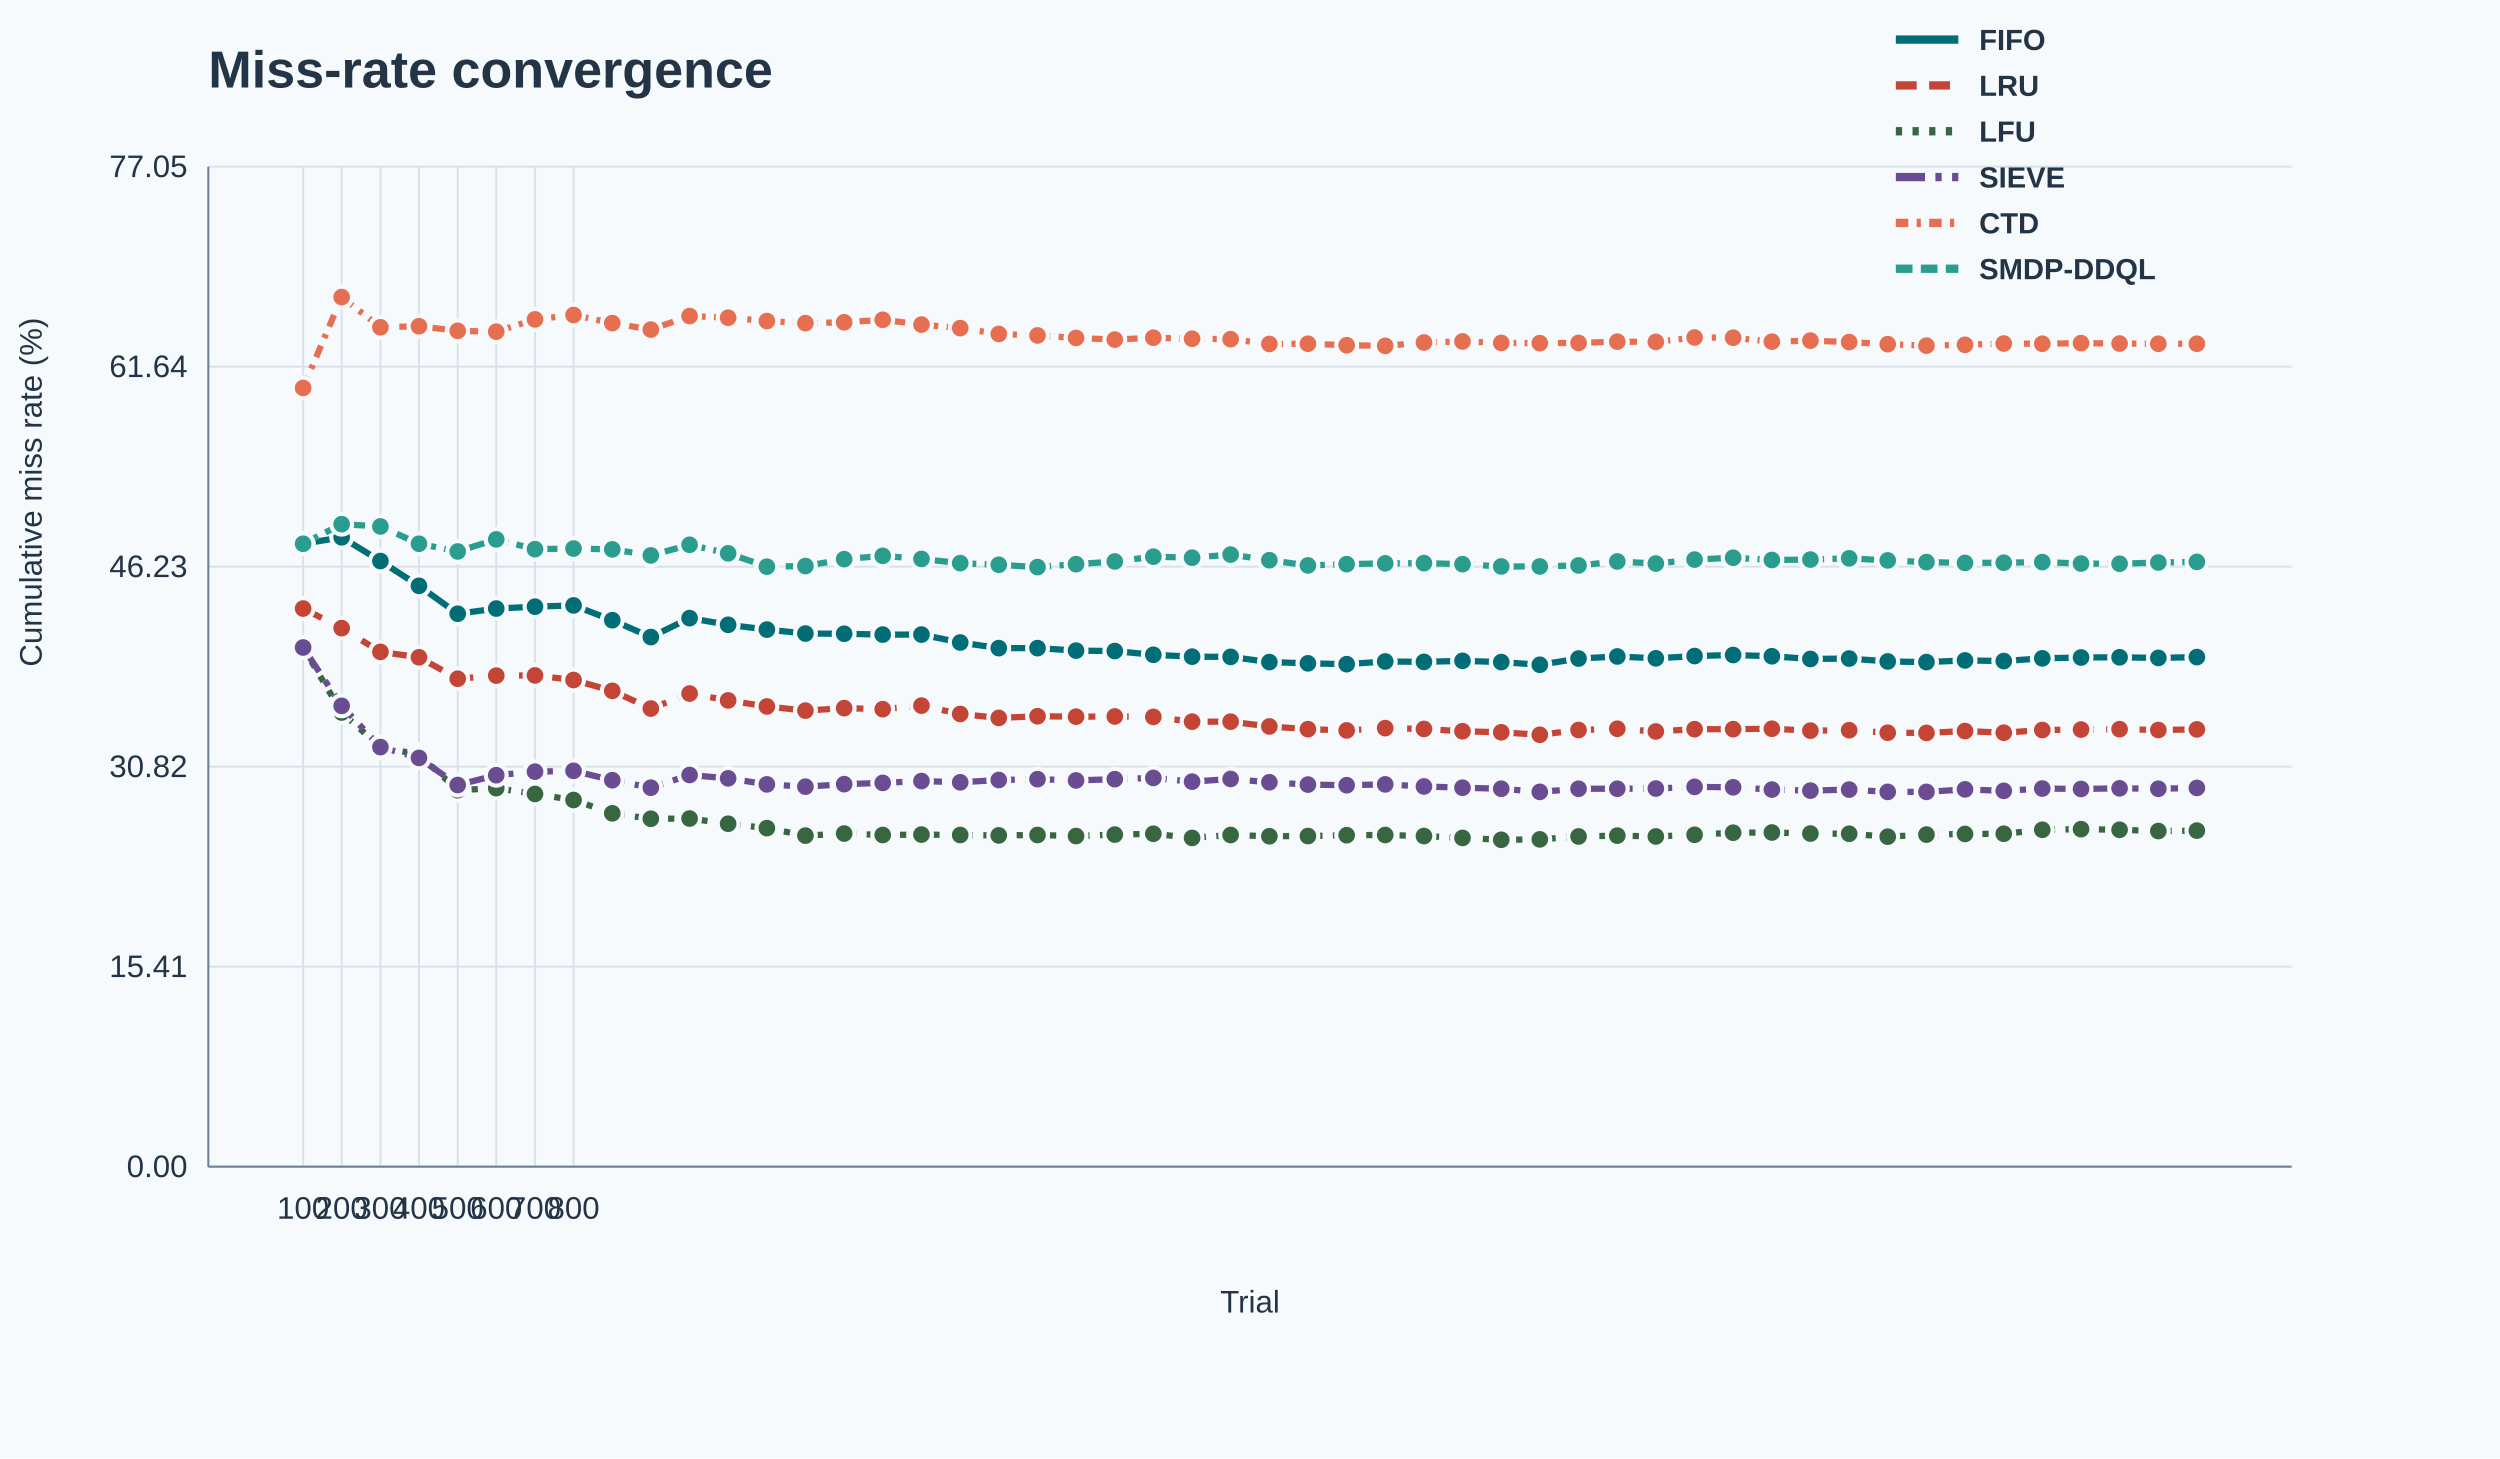
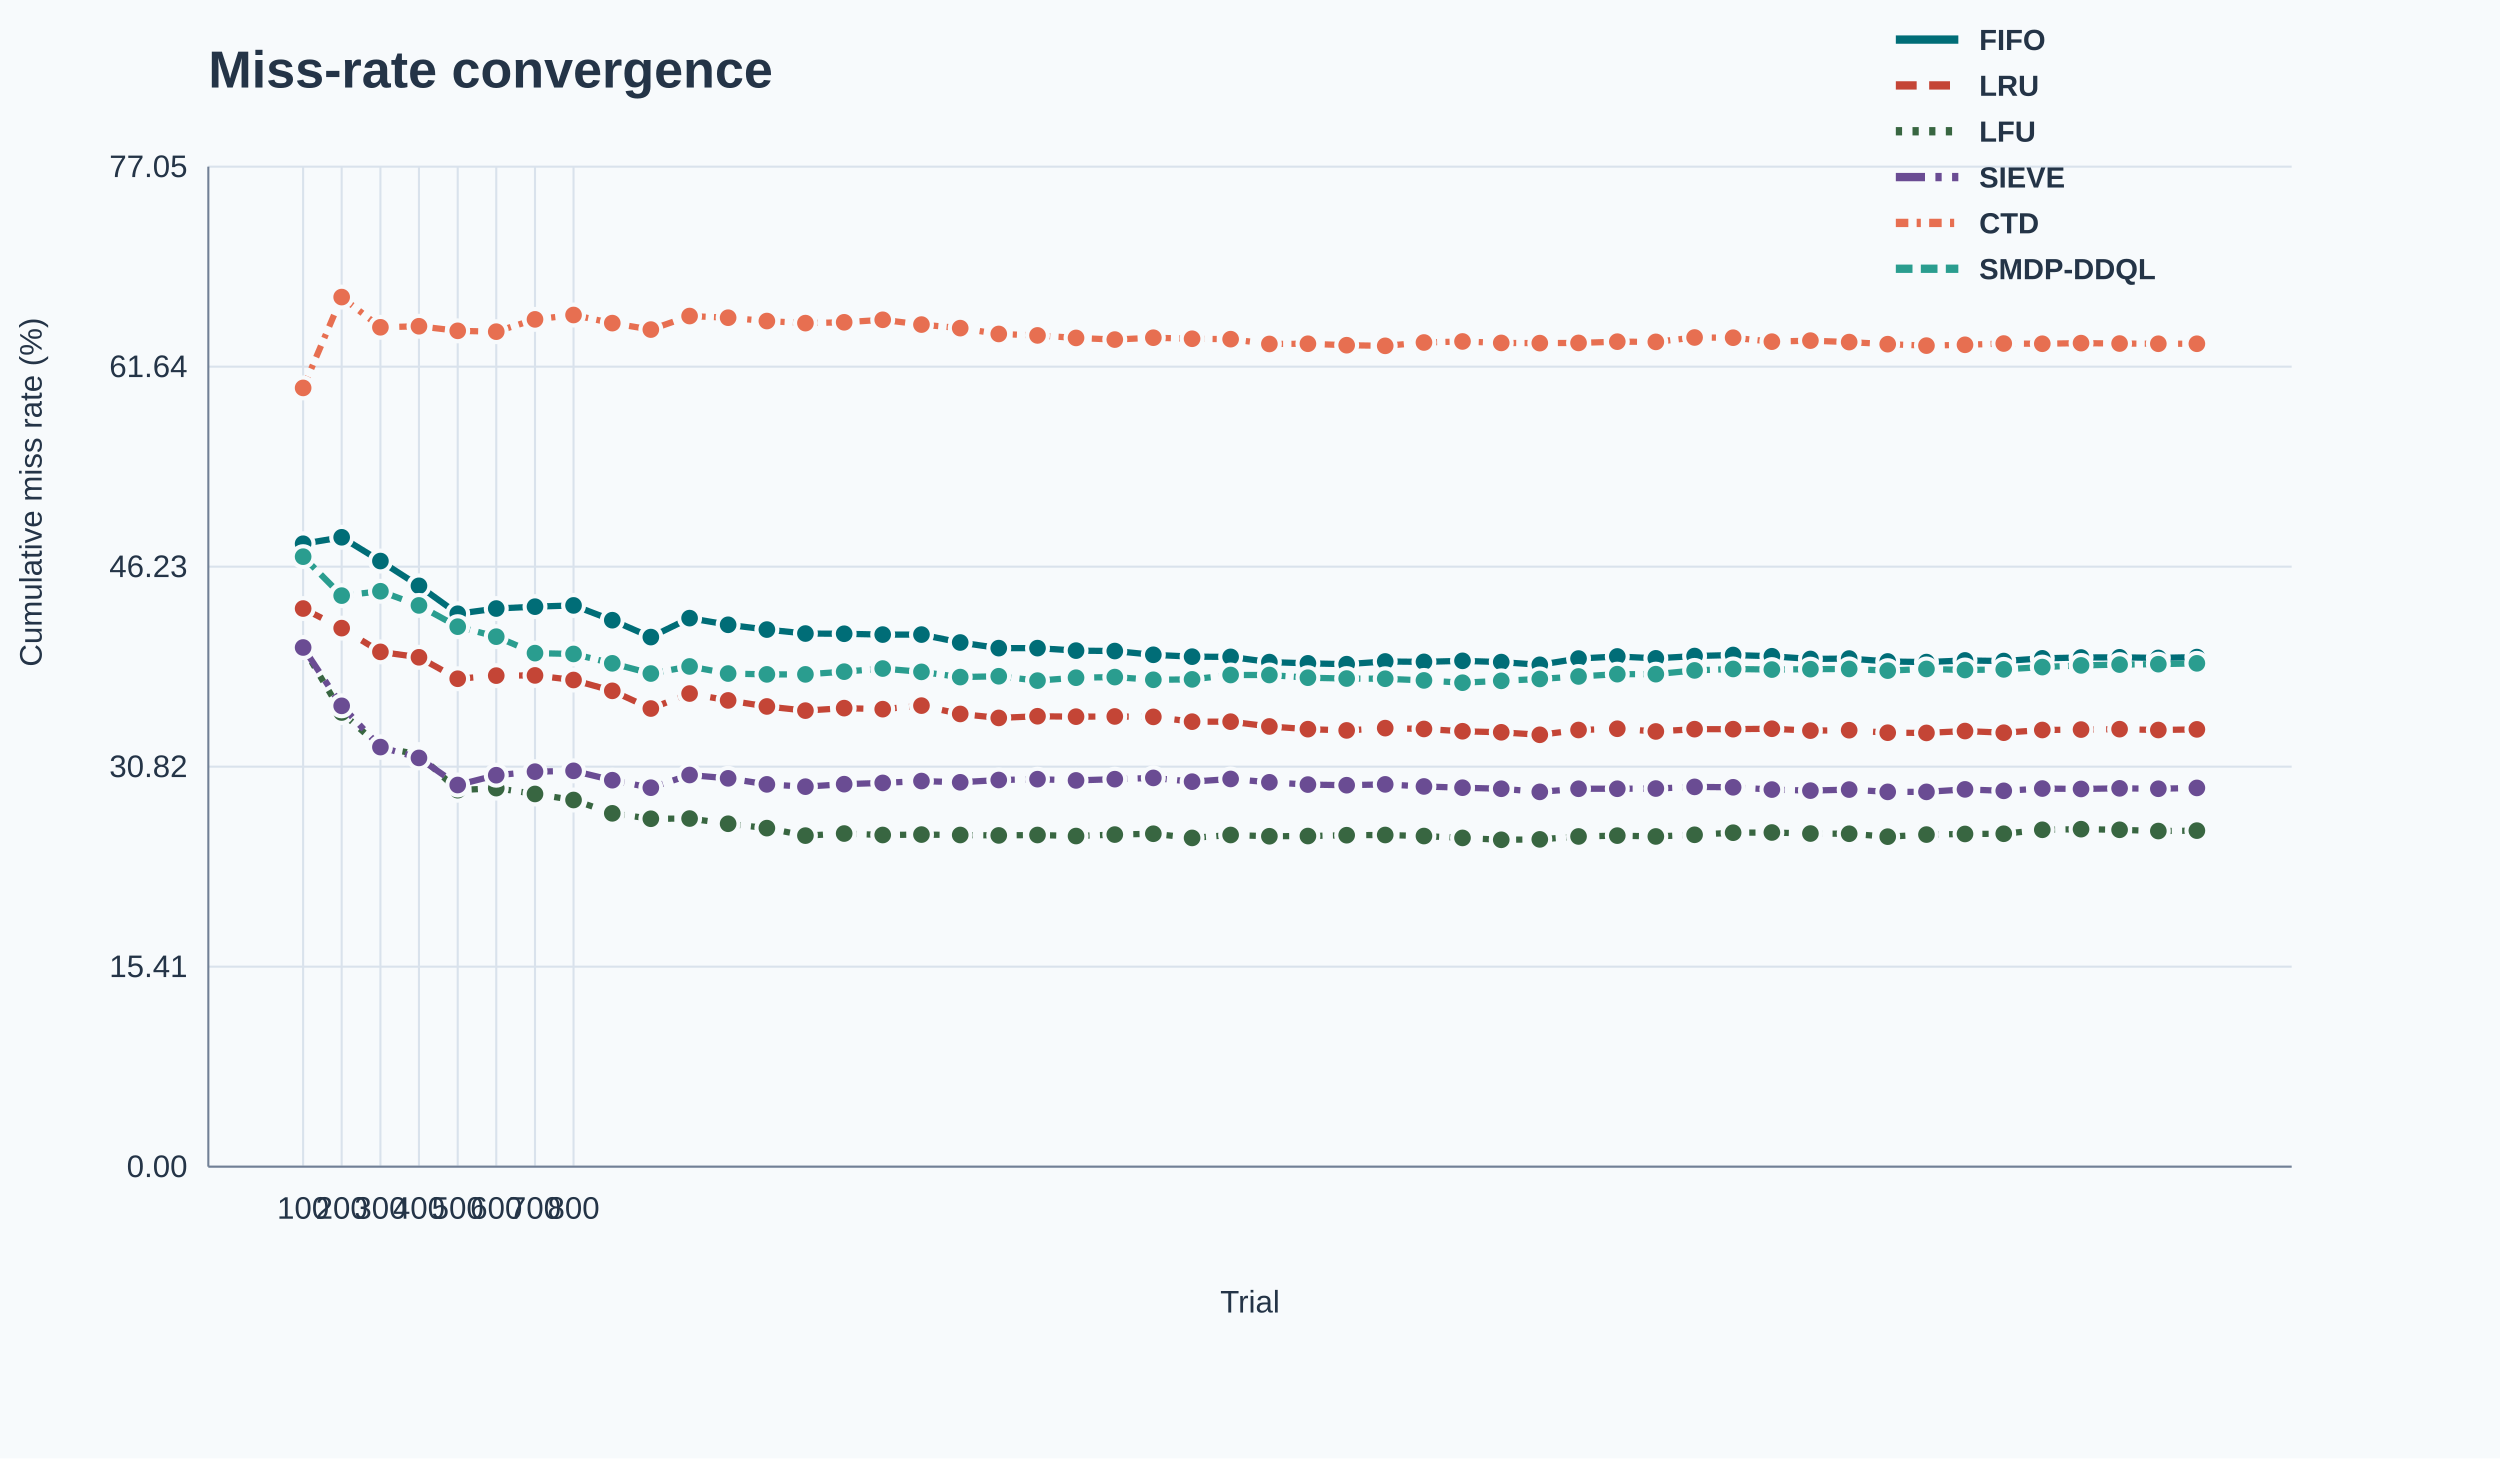
<svg xmlns="http://www.w3.org/2000/svg" width="1200" height="700" viewBox="0 0 1200 700">
  <style>text{font-family:Segoe UI,Arial,sans-serif;fill:#243447}.title{font-size:25px;font-weight:600}.label{font-size:15px}.legend{font-size:14px;font-weight:600}.grid{stroke:#d9e2ec}.axis{stroke:#718096}.line{fill:none;stroke-width:3}.point{stroke:#f7fafc;stroke-width:2}</style>
  <rect width="100%" height="100%" fill="#f7fafc" />
  <text x="100" y="42" class="title">Miss-rate convergence</text>
  <text x="600" y="630" class="label" text-anchor="middle">Trial</text>
  <text x="20" y="320" class="label" transform="rotate(-90 20 320)">Cumulative miss rate (%)</text>
  <line x1="100" y1="560" x2="1100" y2="560" class="grid" />
  <text x="90" y="565" class="label" text-anchor="end">0.00</text>
  <line x1="100" y1="464" x2="1100" y2="464" class="grid" />
  <text x="90" y="469" class="label" text-anchor="end">15.41</text>
  <line x1="100" y1="368" x2="1100" y2="368" class="grid" />
  <text x="90" y="373" class="label" text-anchor="end">30.82</text>
  <line x1="100" y1="272" x2="1100" y2="272" class="grid" />
  <text x="90" y="277" class="label" text-anchor="end">46.23</text>
  <line x1="100" y1="176" x2="1100" y2="176" class="grid" />
  <text x="90" y="181" class="label" text-anchor="end">61.64</text>
  <line x1="100" y1="80" x2="1100" y2="80" class="grid" />
  <text x="90" y="85" class="label" text-anchor="end">77.05</text>
  <line x1="145.5" y1="80" x2="145.5" y2="560" class="grid" />
  <text x="145.5" y="585" class="label" text-anchor="middle">100</text>
  <line x1="164.0" y1="80" x2="164.0" y2="560" class="grid" />
  <text x="164.0" y="585" class="label" text-anchor="middle">200</text>
  <line x1="182.6" y1="80" x2="182.6" y2="560" class="grid" />
  <text x="182.6" y="585" class="label" text-anchor="middle">300</text>
  <line x1="201.1" y1="80" x2="201.1" y2="560" class="grid" />
  <text x="201.1" y="585" class="label" text-anchor="middle">400</text>
  <line x1="219.7" y1="80" x2="219.7" y2="560" class="grid" />
  <text x="219.7" y="585" class="label" text-anchor="middle">500</text>
  <line x1="238.2" y1="80" x2="238.2" y2="560" class="grid" />
  <text x="238.2" y="585" class="label" text-anchor="middle">600</text>
  <line x1="256.8" y1="80" x2="256.8" y2="560" class="grid" />
  <text x="256.8" y="585" class="label" text-anchor="middle">700</text>
  <line x1="275.3" y1="80" x2="275.3" y2="560" class="grid" />
  <text x="275.3" y="585" class="label" text-anchor="middle">800</text>
  <polyline points="145.5,261.0 164.0,257.9 182.6,269.3 201.1,281.2 219.7,294.6 238.2,292.1 256.8,291.2 275.3,290.6 293.9,297.7 312.4,305.8 331.0,296.7 349.5,299.9 368.1,302.2 386.6,304.1 405.2,304.2 423.7,304.6 442.3,304.6 460.9,308.4 479.4,311.1 498.0,311.1 516.5,312.3 535.1,312.5 553.6,314.3 572.2,315.2 590.7,315.3 609.3,317.8 627.8,318.4 646.4,318.8 664.9,317.5 683.5,317.7 702.0,317.2 720.6,317.8 739.1,319.1 757.7,316.1 776.3,315.1 794.8,316.0 813.4,314.9 831.9,314.4 850.5,315.0 869.0,316.3 887.6,316.1 906.1,317.5 924.7,317.8 943.2,317.0 961.8,317.3 980.3,316.0 998.9,315.6 1017.4,315.5 1036.0,315.8 1054.5,315.4" class="line" stroke="#006d77" stroke-dasharray="" />
  <line x1="910" y1="19" x2="940" y2="19" stroke="#006d77" stroke-width="4" stroke-dasharray="" />
  <text x="950" y="24" class="legend">FIFO</text>
  <circle cx="145.5" cy="261.0" r="5" fill="#006d77" class="point" />
  <circle cx="164.0" cy="257.9" r="5" fill="#006d77" class="point" />
  <circle cx="182.6" cy="269.3" r="5" fill="#006d77" class="point" />
  <circle cx="201.1" cy="281.2" r="5" fill="#006d77" class="point" />
  <circle cx="219.7" cy="294.6" r="5" fill="#006d77" class="point" />
  <circle cx="238.2" cy="292.1" r="5" fill="#006d77" class="point" />
  <circle cx="256.8" cy="291.2" r="5" fill="#006d77" class="point" />
  <circle cx="275.3" cy="290.6" r="5" fill="#006d77" class="point" />
  <circle cx="293.9" cy="297.7" r="5" fill="#006d77" class="point" />
  <circle cx="312.4" cy="305.8" r="5" fill="#006d77" class="point" />
  <circle cx="331.0" cy="296.7" r="5" fill="#006d77" class="point" />
  <circle cx="349.5" cy="299.9" r="5" fill="#006d77" class="point" />
  <circle cx="368.1" cy="302.2" r="5" fill="#006d77" class="point" />
  <circle cx="386.6" cy="304.1" r="5" fill="#006d77" class="point" />
  <circle cx="405.2" cy="304.2" r="5" fill="#006d77" class="point" />
  <circle cx="423.7" cy="304.6" r="5" fill="#006d77" class="point" />
  <circle cx="442.3" cy="304.6" r="5" fill="#006d77" class="point" />
  <circle cx="460.9" cy="308.4" r="5" fill="#006d77" class="point" />
  <circle cx="479.4" cy="311.1" r="5" fill="#006d77" class="point" />
  <circle cx="498.0" cy="311.1" r="5" fill="#006d77" class="point" />
  <circle cx="516.5" cy="312.3" r="5" fill="#006d77" class="point" />
  <circle cx="535.1" cy="312.5" r="5" fill="#006d77" class="point" />
  <circle cx="553.6" cy="314.3" r="5" fill="#006d77" class="point" />
  <circle cx="572.2" cy="315.2" r="5" fill="#006d77" class="point" />
  <circle cx="590.7" cy="315.3" r="5" fill="#006d77" class="point" />
  <circle cx="609.3" cy="317.8" r="5" fill="#006d77" class="point" />
  <circle cx="627.8" cy="318.4" r="5" fill="#006d77" class="point" />
  <circle cx="646.4" cy="318.8" r="5" fill="#006d77" class="point" />
  <circle cx="664.9" cy="317.5" r="5" fill="#006d77" class="point" />
  <circle cx="683.5" cy="317.7" r="5" fill="#006d77" class="point" />
  <circle cx="702.0" cy="317.2" r="5" fill="#006d77" class="point" />
  <circle cx="720.6" cy="317.8" r="5" fill="#006d77" class="point" />
  <circle cx="739.1" cy="319.1" r="5" fill="#006d77" class="point" />
  <circle cx="757.7" cy="316.1" r="5" fill="#006d77" class="point" />
  <circle cx="776.3" cy="315.1" r="5" fill="#006d77" class="point" />
  <circle cx="794.8" cy="316.0" r="5" fill="#006d77" class="point" />
  <circle cx="813.4" cy="314.9" r="5" fill="#006d77" class="point" />
  <circle cx="831.9" cy="314.4" r="5" fill="#006d77" class="point" />
  <circle cx="850.5" cy="315.0" r="5" fill="#006d77" class="point" />
  <circle cx="869.0" cy="316.3" r="5" fill="#006d77" class="point" />
  <circle cx="887.6" cy="316.1" r="5" fill="#006d77" class="point" />
  <circle cx="906.1" cy="317.5" r="5" fill="#006d77" class="point" />
  <circle cx="924.7" cy="317.8" r="5" fill="#006d77" class="point" />
  <circle cx="943.2" cy="317.0" r="5" fill="#006d77" class="point" />
  <circle cx="961.8" cy="317.3" r="5" fill="#006d77" class="point" />
  <circle cx="980.3" cy="316.0" r="5" fill="#006d77" class="point" />
  <circle cx="998.9" cy="315.6" r="5" fill="#006d77" class="point" />
  <circle cx="1017.4" cy="315.5" r="5" fill="#006d77" class="point" />
  <circle cx="1036.0" cy="315.8" r="5" fill="#006d77" class="point" />
  <circle cx="1054.5" cy="315.4" r="5" fill="#006d77" class="point" />
  <polyline points="145.5,292.1 164.0,301.5 182.6,312.9 201.1,315.5 219.7,325.8 238.2,324.3 256.8,324.2 275.3,326.4 293.9,331.6 312.4,340.1 331.0,332.9 349.5,336.2 368.1,339.1 386.6,341.1 405.2,339.9 423.7,340.4 442.3,338.7 460.9,342.7 479.4,344.6 498.0,343.8 516.5,344.0 535.1,343.9 553.6,344.1 572.2,346.4 590.7,346.4 609.3,348.7 627.8,350.0 646.4,350.6 664.9,349.5 683.5,349.9 702.0,351.0 720.6,351.5 739.1,352.7 757.7,350.4 776.3,349.8 794.8,351.1 813.4,350.0 831.9,350.0 850.5,349.8 869.0,350.7 887.6,350.5 906.1,351.7 924.7,351.8 943.2,350.9 961.8,351.7 980.3,350.4 998.9,350.2 1017.4,350.0 1036.0,350.4 1054.5,350.1" class="line" stroke="#c44536" stroke-dasharray="10 6" />
  <line x1="910" y1="41" x2="940" y2="41" stroke="#c44536" stroke-width="4" stroke-dasharray="10 6" />
  <text x="950" y="46" class="legend">LRU</text>
  <circle cx="145.5" cy="292.1" r="5" fill="#c44536" class="point" />
  <circle cx="164.0" cy="301.5" r="5" fill="#c44536" class="point" />
  <circle cx="182.6" cy="312.9" r="5" fill="#c44536" class="point" />
  <circle cx="201.1" cy="315.5" r="5" fill="#c44536" class="point" />
  <circle cx="219.7" cy="325.8" r="5" fill="#c44536" class="point" />
  <circle cx="238.2" cy="324.3" r="5" fill="#c44536" class="point" />
  <circle cx="256.8" cy="324.2" r="5" fill="#c44536" class="point" />
  <circle cx="275.3" cy="326.4" r="5" fill="#c44536" class="point" />
  <circle cx="293.9" cy="331.6" r="5" fill="#c44536" class="point" />
  <circle cx="312.4" cy="340.1" r="5" fill="#c44536" class="point" />
  <circle cx="331.0" cy="332.9" r="5" fill="#c44536" class="point" />
  <circle cx="349.5" cy="336.2" r="5" fill="#c44536" class="point" />
  <circle cx="368.1" cy="339.1" r="5" fill="#c44536" class="point" />
  <circle cx="386.6" cy="341.1" r="5" fill="#c44536" class="point" />
  <circle cx="405.2" cy="339.9" r="5" fill="#c44536" class="point" />
  <circle cx="423.7" cy="340.4" r="5" fill="#c44536" class="point" />
  <circle cx="442.3" cy="338.7" r="5" fill="#c44536" class="point" />
  <circle cx="460.9" cy="342.7" r="5" fill="#c44536" class="point" />
  <circle cx="479.4" cy="344.6" r="5" fill="#c44536" class="point" />
  <circle cx="498.0" cy="343.8" r="5" fill="#c44536" class="point" />
  <circle cx="516.5" cy="344.0" r="5" fill="#c44536" class="point" />
  <circle cx="535.1" cy="343.9" r="5" fill="#c44536" class="point" />
  <circle cx="553.6" cy="344.1" r="5" fill="#c44536" class="point" />
  <circle cx="572.2" cy="346.4" r="5" fill="#c44536" class="point" />
  <circle cx="590.7" cy="346.4" r="5" fill="#c44536" class="point" />
  <circle cx="609.3" cy="348.7" r="5" fill="#c44536" class="point" />
  <circle cx="627.8" cy="350.0" r="5" fill="#c44536" class="point" />
  <circle cx="646.4" cy="350.6" r="5" fill="#c44536" class="point" />
  <circle cx="664.9" cy="349.5" r="5" fill="#c44536" class="point" />
  <circle cx="683.5" cy="349.9" r="5" fill="#c44536" class="point" />
  <circle cx="702.0" cy="351.0" r="5" fill="#c44536" class="point" />
  <circle cx="720.6" cy="351.5" r="5" fill="#c44536" class="point" />
  <circle cx="739.1" cy="352.7" r="5" fill="#c44536" class="point" />
  <circle cx="757.7" cy="350.4" r="5" fill="#c44536" class="point" />
  <circle cx="776.3" cy="349.8" r="5" fill="#c44536" class="point" />
  <circle cx="794.8" cy="351.1" r="5" fill="#c44536" class="point" />
  <circle cx="813.4" cy="350.0" r="5" fill="#c44536" class="point" />
  <circle cx="831.9" cy="350.0" r="5" fill="#c44536" class="point" />
  <circle cx="850.5" cy="349.8" r="5" fill="#c44536" class="point" />
  <circle cx="869.0" cy="350.7" r="5" fill="#c44536" class="point" />
  <circle cx="887.6" cy="350.5" r="5" fill="#c44536" class="point" />
  <circle cx="906.1" cy="351.7" r="5" fill="#c44536" class="point" />
  <circle cx="924.7" cy="351.8" r="5" fill="#c44536" class="point" />
  <circle cx="943.2" cy="350.9" r="5" fill="#c44536" class="point" />
  <circle cx="961.8" cy="351.7" r="5" fill="#c44536" class="point" />
  <circle cx="980.3" cy="350.4" r="5" fill="#c44536" class="point" />
  <circle cx="998.9" cy="350.2" r="5" fill="#c44536" class="point" />
  <circle cx="1017.4" cy="350.0" r="5" fill="#c44536" class="point" />
  <circle cx="1036.0" cy="350.4" r="5" fill="#c44536" class="point" />
  <circle cx="1054.5" cy="350.1" r="5" fill="#c44536" class="point" />
  <polyline points="145.5,310.8 164.0,342.0 182.6,358.6 201.1,362.2 219.7,379.3 238.2,378.3 256.8,381.1 275.3,384.0 293.9,390.4 312.4,393.0 331.0,392.9 349.5,395.4 368.1,397.5 386.6,401.1 405.2,400.1 423.7,400.8 442.3,400.6 460.9,400.8 479.4,401.0 498.0,400.8 516.5,401.3 535.1,400.6 553.6,400.2 572.2,402.2 590.7,400.8 609.3,401.4 627.8,401.3 646.4,400.9 664.9,400.8 683.5,401.3 702.0,402.2 720.6,403.1 739.1,402.9 757.7,401.5 776.3,401.1 794.8,401.5 813.4,400.7 831.9,399.7 850.5,399.6 869.0,400.1 887.6,400.2 906.1,401.6 924.7,400.6 943.2,400.3 961.8,400.2 980.3,398.3 998.9,398.0 1017.4,398.3 1036.0,398.9 1054.5,398.7" class="line" stroke="#386641" stroke-dasharray="3 5" />
  <line x1="910" y1="63" x2="940" y2="63" stroke="#386641" stroke-width="4" stroke-dasharray="3 5" />
  <text x="950" y="68" class="legend">LFU</text>
  <circle cx="145.5" cy="310.8" r="5" fill="#386641" class="point" />
  <circle cx="164.0" cy="342.0" r="5" fill="#386641" class="point" />
  <circle cx="182.6" cy="358.6" r="5" fill="#386641" class="point" />
  <circle cx="201.1" cy="362.2" r="5" fill="#386641" class="point" />
  <circle cx="219.7" cy="379.3" r="5" fill="#386641" class="point" />
  <circle cx="238.2" cy="378.3" r="5" fill="#386641" class="point" />
  <circle cx="256.8" cy="381.1" r="5" fill="#386641" class="point" />
  <circle cx="275.3" cy="384.0" r="5" fill="#386641" class="point" />
  <circle cx="293.9" cy="390.4" r="5" fill="#386641" class="point" />
  <circle cx="312.4" cy="393.0" r="5" fill="#386641" class="point" />
  <circle cx="331.0" cy="392.9" r="5" fill="#386641" class="point" />
  <circle cx="349.5" cy="395.4" r="5" fill="#386641" class="point" />
  <circle cx="368.1" cy="397.5" r="5" fill="#386641" class="point" />
  <circle cx="386.6" cy="401.1" r="5" fill="#386641" class="point" />
  <circle cx="405.2" cy="400.1" r="5" fill="#386641" class="point" />
  <circle cx="423.7" cy="400.8" r="5" fill="#386641" class="point" />
  <circle cx="442.3" cy="400.6" r="5" fill="#386641" class="point" />
  <circle cx="460.9" cy="400.8" r="5" fill="#386641" class="point" />
  <circle cx="479.4" cy="401.0" r="5" fill="#386641" class="point" />
  <circle cx="498.0" cy="400.8" r="5" fill="#386641" class="point" />
  <circle cx="516.5" cy="401.3" r="5" fill="#386641" class="point" />
  <circle cx="535.1" cy="400.6" r="5" fill="#386641" class="point" />
  <circle cx="553.6" cy="400.2" r="5" fill="#386641" class="point" />
  <circle cx="572.2" cy="402.2" r="5" fill="#386641" class="point" />
  <circle cx="590.7" cy="400.8" r="5" fill="#386641" class="point" />
  <circle cx="609.3" cy="401.4" r="5" fill="#386641" class="point" />
  <circle cx="627.8" cy="401.3" r="5" fill="#386641" class="point" />
  <circle cx="646.4" cy="400.9" r="5" fill="#386641" class="point" />
  <circle cx="664.9" cy="400.8" r="5" fill="#386641" class="point" />
  <circle cx="683.5" cy="401.3" r="5" fill="#386641" class="point" />
  <circle cx="702.0" cy="402.2" r="5" fill="#386641" class="point" />
  <circle cx="720.6" cy="403.1" r="5" fill="#386641" class="point" />
  <circle cx="739.1" cy="402.9" r="5" fill="#386641" class="point" />
  <circle cx="757.7" cy="401.5" r="5" fill="#386641" class="point" />
  <circle cx="776.3" cy="401.1" r="5" fill="#386641" class="point" />
  <circle cx="794.8" cy="401.5" r="5" fill="#386641" class="point" />
  <circle cx="813.4" cy="400.7" r="5" fill="#386641" class="point" />
  <circle cx="831.9" cy="399.7" r="5" fill="#386641" class="point" />
  <circle cx="850.5" cy="399.6" r="5" fill="#386641" class="point" />
  <circle cx="869.0" cy="400.1" r="5" fill="#386641" class="point" />
  <circle cx="887.6" cy="400.2" r="5" fill="#386641" class="point" />
  <circle cx="906.1" cy="401.6" r="5" fill="#386641" class="point" />
  <circle cx="924.7" cy="400.6" r="5" fill="#386641" class="point" />
  <circle cx="943.2" cy="400.3" r="5" fill="#386641" class="point" />
  <circle cx="961.8" cy="400.2" r="5" fill="#386641" class="point" />
  <circle cx="980.3" cy="398.3" r="5" fill="#386641" class="point" />
  <circle cx="998.9" cy="398.0" r="5" fill="#386641" class="point" />
  <circle cx="1017.4" cy="398.3" r="5" fill="#386641" class="point" />
  <circle cx="1036.0" cy="398.9" r="5" fill="#386641" class="point" />
  <circle cx="1054.5" cy="398.7" r="5" fill="#386641" class="point" />
  <polyline points="145.5,310.8 164.0,338.8 182.6,358.6 201.1,363.8 219.7,376.8 238.2,372.1 256.8,370.4 275.3,370.0 293.9,374.5 312.4,378.1 331.0,372.0 349.5,373.6 368.1,376.5 386.6,377.6 405.2,376.4 423.7,375.8 442.3,374.9 460.9,375.5 479.4,374.4 498.0,374.0 516.5,374.6 535.1,374.0 553.6,373.4 572.2,375.2 590.7,373.9 609.3,375.5 627.8,376.6 646.4,376.9 664.9,376.5 683.5,377.5 702.0,378.1 720.6,378.6 739.1,380.1 757.7,378.6 776.3,378.6 794.8,378.5 813.4,377.7 831.9,377.9 850.5,379.0 869.0,379.5 887.6,379.0 906.1,380.1 924.7,380.1 943.2,378.9 961.8,379.6 980.3,378.5 998.9,378.7 1017.4,378.4 1036.0,378.6 1054.5,378.2" class="line" stroke="#6a4c93" stroke-dasharray="14 5 3 5" />
  <line x1="910" y1="85" x2="940" y2="85" stroke="#6a4c93" stroke-width="4" stroke-dasharray="14 5 3 5" />
  <text x="950" y="90" class="legend">SIEVE</text>
  <circle cx="145.5" cy="310.8" r="5" fill="#6a4c93" class="point" />
  <circle cx="164.0" cy="338.8" r="5" fill="#6a4c93" class="point" />
  <circle cx="182.6" cy="358.6" r="5" fill="#6a4c93" class="point" />
  <circle cx="201.1" cy="363.8" r="5" fill="#6a4c93" class="point" />
  <circle cx="219.7" cy="376.8" r="5" fill="#6a4c93" class="point" />
  <circle cx="238.2" cy="372.1" r="5" fill="#6a4c93" class="point" />
  <circle cx="256.8" cy="370.4" r="5" fill="#6a4c93" class="point" />
  <circle cx="275.3" cy="370.0" r="5" fill="#6a4c93" class="point" />
  <circle cx="293.9" cy="374.5" r="5" fill="#6a4c93" class="point" />
  <circle cx="312.4" cy="378.1" r="5" fill="#6a4c93" class="point" />
  <circle cx="331.0" cy="372.0" r="5" fill="#6a4c93" class="point" />
  <circle cx="349.5" cy="373.6" r="5" fill="#6a4c93" class="point" />
  <circle cx="368.1" cy="376.5" r="5" fill="#6a4c93" class="point" />
  <circle cx="386.6" cy="377.6" r="5" fill="#6a4c93" class="point" />
  <circle cx="405.2" cy="376.4" r="5" fill="#6a4c93" class="point" />
  <circle cx="423.7" cy="375.8" r="5" fill="#6a4c93" class="point" />
  <circle cx="442.3" cy="374.9" r="5" fill="#6a4c93" class="point" />
  <circle cx="460.9" cy="375.5" r="5" fill="#6a4c93" class="point" />
  <circle cx="479.4" cy="374.4" r="5" fill="#6a4c93" class="point" />
  <circle cx="498.0" cy="374.0" r="5" fill="#6a4c93" class="point" />
  <circle cx="516.5" cy="374.6" r="5" fill="#6a4c93" class="point" />
  <circle cx="535.1" cy="374.0" r="5" fill="#6a4c93" class="point" />
  <circle cx="553.6" cy="373.4" r="5" fill="#6a4c93" class="point" />
  <circle cx="572.2" cy="375.2" r="5" fill="#6a4c93" class="point" />
  <circle cx="590.7" cy="373.9" r="5" fill="#6a4c93" class="point" />
  <circle cx="609.3" cy="375.5" r="5" fill="#6a4c93" class="point" />
  <circle cx="627.8" cy="376.6" r="5" fill="#6a4c93" class="point" />
  <circle cx="646.4" cy="376.9" r="5" fill="#6a4c93" class="point" />
  <circle cx="664.9" cy="376.5" r="5" fill="#6a4c93" class="point" />
  <circle cx="683.5" cy="377.5" r="5" fill="#6a4c93" class="point" />
  <circle cx="702.0" cy="378.1" r="5" fill="#6a4c93" class="point" />
  <circle cx="720.6" cy="378.6" r="5" fill="#6a4c93" class="point" />
  <circle cx="739.1" cy="380.1" r="5" fill="#6a4c93" class="point" />
  <circle cx="757.7" cy="378.6" r="5" fill="#6a4c93" class="point" />
  <circle cx="776.3" cy="378.6" r="5" fill="#6a4c93" class="point" />
  <circle cx="794.8" cy="378.5" r="5" fill="#6a4c93" class="point" />
  <circle cx="813.4" cy="377.7" r="5" fill="#6a4c93" class="point" />
  <circle cx="831.9" cy="377.9" r="5" fill="#6a4c93" class="point" />
  <circle cx="850.5" cy="379.0" r="5" fill="#6a4c93" class="point" />
  <circle cx="869.0" cy="379.5" r="5" fill="#6a4c93" class="point" />
  <circle cx="887.6" cy="379.0" r="5" fill="#6a4c93" class="point" />
  <circle cx="906.1" cy="380.1" r="5" fill="#6a4c93" class="point" />
  <circle cx="924.7" cy="380.1" r="5" fill="#6a4c93" class="point" />
  <circle cx="943.2" cy="378.9" r="5" fill="#6a4c93" class="point" />
  <circle cx="961.8" cy="379.6" r="5" fill="#6a4c93" class="point" />
  <circle cx="980.3" cy="378.5" r="5" fill="#6a4c93" class="point" />
  <circle cx="998.9" cy="378.7" r="5" fill="#6a4c93" class="point" />
  <circle cx="1017.4" cy="378.4" r="5" fill="#6a4c93" class="point" />
  <circle cx="1036.0" cy="378.6" r="5" fill="#6a4c93" class="point" />
  <circle cx="1054.5" cy="378.2" r="5" fill="#6a4c93" class="point" />
  <polyline points="145.5,186.2 164.0,142.6 182.6,157.1 201.1,156.6 219.7,158.8 238.2,159.2 256.8,153.3 275.3,151.2 293.9,155.1 312.4,158.2 331.0,151.7 349.5,152.5 368.1,154.1 386.6,155.1 405.2,154.7 423.7,153.5 442.3,155.8 460.9,157.5 479.4,160.3 498.0,161.0 516.5,162.2 535.1,163.0 553.6,162.1 572.2,162.6 590.7,162.8 609.3,165.1 627.8,165.0 646.4,165.7 664.9,166.0 683.5,164.4 702.0,163.9 720.6,164.6 739.1,164.7 757.7,164.6 776.3,164.0 794.8,164.1 813.4,162.0 831.9,162.1 850.5,164.0 869.0,163.5 887.6,164.2 906.1,165.2 924.7,165.9 943.2,165.5 961.8,164.9 980.3,165.0 998.9,164.7 1017.4,164.9 1036.0,165.0 1054.5,165.0" class="line" stroke="#e76f51" stroke-dasharray="6 4 2 4" />
  <line x1="910" y1="107" x2="940" y2="107" stroke="#e76f51" stroke-width="4" stroke-dasharray="6 4 2 4" />
  <text x="950" y="112" class="legend">CTD</text>
  <circle cx="145.5" cy="186.2" r="5" fill="#e76f51" class="point" />
  <circle cx="164.0" cy="142.6" r="5" fill="#e76f51" class="point" />
  <circle cx="182.6" cy="157.1" r="5" fill="#e76f51" class="point" />
  <circle cx="201.1" cy="156.6" r="5" fill="#e76f51" class="point" />
  <circle cx="219.7" cy="158.8" r="5" fill="#e76f51" class="point" />
  <circle cx="238.2" cy="159.2" r="5" fill="#e76f51" class="point" />
  <circle cx="256.8" cy="153.3" r="5" fill="#e76f51" class="point" />
  <circle cx="275.3" cy="151.2" r="5" fill="#e76f51" class="point" />
  <circle cx="293.9" cy="155.1" r="5" fill="#e76f51" class="point" />
  <circle cx="312.4" cy="158.2" r="5" fill="#e76f51" class="point" />
  <circle cx="331.0" cy="151.7" r="5" fill="#e76f51" class="point" />
  <circle cx="349.5" cy="152.5" r="5" fill="#e76f51" class="point" />
  <circle cx="368.1" cy="154.1" r="5" fill="#e76f51" class="point" />
  <circle cx="386.6" cy="155.1" r="5" fill="#e76f51" class="point" />
  <circle cx="405.2" cy="154.7" r="5" fill="#e76f51" class="point" />
  <circle cx="423.7" cy="153.5" r="5" fill="#e76f51" class="point" />
  <circle cx="442.3" cy="155.8" r="5" fill="#e76f51" class="point" />
  <circle cx="460.9" cy="157.5" r="5" fill="#e76f51" class="point" />
  <circle cx="479.4" cy="160.3" r="5" fill="#e76f51" class="point" />
  <circle cx="498.0" cy="161.0" r="5" fill="#e76f51" class="point" />
  <circle cx="516.5" cy="162.2" r="5" fill="#e76f51" class="point" />
  <circle cx="535.1" cy="163.0" r="5" fill="#e76f51" class="point" />
  <circle cx="553.6" cy="162.1" r="5" fill="#e76f51" class="point" />
  <circle cx="572.2" cy="162.6" r="5" fill="#e76f51" class="point" />
  <circle cx="590.7" cy="162.8" r="5" fill="#e76f51" class="point" />
  <circle cx="609.3" cy="165.1" r="5" fill="#e76f51" class="point" />
  <circle cx="627.8" cy="165.0" r="5" fill="#e76f51" class="point" />
  <circle cx="646.4" cy="165.7" r="5" fill="#e76f51" class="point" />
  <circle cx="664.9" cy="166.0" r="5" fill="#e76f51" class="point" />
  <circle cx="683.5" cy="164.4" r="5" fill="#e76f51" class="point" />
  <circle cx="702.0" cy="163.9" r="5" fill="#e76f51" class="point" />
  <circle cx="720.6" cy="164.6" r="5" fill="#e76f51" class="point" />
  <circle cx="739.1" cy="164.7" r="5" fill="#e76f51" class="point" />
  <circle cx="757.7" cy="164.6" r="5" fill="#e76f51" class="point" />
  <circle cx="776.3" cy="164.0" r="5" fill="#e76f51" class="point" />
  <circle cx="794.8" cy="164.1" r="5" fill="#e76f51" class="point" />
  <circle cx="813.4" cy="162.0" r="5" fill="#e76f51" class="point" />
  <circle cx="831.9" cy="162.1" r="5" fill="#e76f51" class="point" />
  <circle cx="850.5" cy="164.0" r="5" fill="#e76f51" class="point" />
  <circle cx="869.0" cy="163.5" r="5" fill="#e76f51" class="point" />
  <circle cx="887.6" cy="164.2" r="5" fill="#e76f51" class="point" />
  <circle cx="906.1" cy="165.2" r="5" fill="#e76f51" class="point" />
  <circle cx="924.7" cy="165.9" r="5" fill="#e76f51" class="point" />
  <circle cx="943.2" cy="165.5" r="5" fill="#e76f51" class="point" />
  <circle cx="961.8" cy="164.9" r="5" fill="#e76f51" class="point" />
  <circle cx="980.3" cy="165.0" r="5" fill="#e76f51" class="point" />
  <circle cx="998.9" cy="164.7" r="5" fill="#e76f51" class="point" />
  <circle cx="1017.4" cy="164.9" r="5" fill="#e76f51" class="point" />
  <circle cx="1036.0" cy="165.0" r="5" fill="#e76f51" class="point" />
  <circle cx="1054.5" cy="165.0" r="5" fill="#e76f51" class="point" />
-   <polyline points="145.5,261.0 164.0,251.6 182.6,252.7 201.1,261.0 219.7,264.7 238.2,258.9 256.8,263.6 275.3,263.3 293.9,263.7 312.4,266.6 331.0,261.5 349.5,265.6 368.1,272.0 386.6,271.7 405.2,268.4 423.7,266.8 442.3,268.3 460.9,270.3 479.4,271.1 498.0,272.2 516.5,270.8 535.1,269.5 553.6,267.2 572.2,267.7 590.7,266.2 609.3,268.9 627.8,271.4 646.4,270.8 664.9,270.4 683.5,270.3 702.0,270.8 720.6,271.9 739.1,271.9 757.7,271.4 776.3,269.5 794.8,270.5 813.4,268.6 831.9,267.7 850.5,268.8 869.0,268.6 887.6,268.0 906.1,269.0 924.7,269.8 943.2,270.2 961.8,270.1 980.3,269.8 998.9,270.5 1017.4,270.6 1036.0,270.0 1054.5,269.7" class="line" stroke="#2a9d8f" stroke-dasharray="8 4" />
+   <polyline points="145.5,267.2 164.0,285.9 182.6,283.8 201.1,290.6 219.7,300.8 238.2,305.6 256.8,313.5 275.3,313.9 293.9,318.4 312.4,323.3 331.0,319.9 349.5,323.3 368.1,323.7 386.6,323.7 405.2,322.4 423.7,320.9 442.3,322.5 460.9,325.0 479.4,324.6 498.0,326.7 516.5,325.3 535.1,325.0 553.6,326.3 572.2,326.1 590.7,324.0 609.3,324.0 627.8,325.3 646.4,325.7 664.9,325.8 683.5,326.6 702.0,327.7 720.6,326.8 739.1,325.9 757.7,324.7 776.3,323.6 794.8,323.6 813.4,321.8 831.9,321.1 850.5,321.4 869.0,321.2 887.6,321.1 906.1,321.9 924.7,321.1 943.2,321.6 961.8,321.3 980.3,320.2 998.9,319.4 1017.4,319.0 1036.0,318.8 1054.5,318.4" class="line" stroke="#2a9d8f" stroke-dasharray="8 4" />
  <line x1="910" y1="129" x2="940" y2="129" stroke="#2a9d8f" stroke-width="4" stroke-dasharray="8 4" />
  <text x="950" y="134" class="legend">SMDP-DDQL</text>
-   <circle cx="145.5" cy="261.0" r="5" fill="#2a9d8f" class="point" />
-   <circle cx="164.0" cy="251.6" r="5" fill="#2a9d8f" class="point" />
-   <circle cx="182.6" cy="252.7" r="5" fill="#2a9d8f" class="point" />
-   <circle cx="201.1" cy="261.0" r="5" fill="#2a9d8f" class="point" />
-   <circle cx="219.7" cy="264.7" r="5" fill="#2a9d8f" class="point" />
-   <circle cx="238.2" cy="258.9" r="5" fill="#2a9d8f" class="point" />
-   <circle cx="256.8" cy="263.6" r="5" fill="#2a9d8f" class="point" />
-   <circle cx="275.3" cy="263.3" r="5" fill="#2a9d8f" class="point" />
-   <circle cx="293.9" cy="263.7" r="5" fill="#2a9d8f" class="point" />
-   <circle cx="312.4" cy="266.6" r="5" fill="#2a9d8f" class="point" />
-   <circle cx="331.0" cy="261.5" r="5" fill="#2a9d8f" class="point" />
-   <circle cx="349.5" cy="265.6" r="5" fill="#2a9d8f" class="point" />
-   <circle cx="368.1" cy="272.0" r="5" fill="#2a9d8f" class="point" />
-   <circle cx="386.6" cy="271.7" r="5" fill="#2a9d8f" class="point" />
-   <circle cx="405.2" cy="268.4" r="5" fill="#2a9d8f" class="point" />
-   <circle cx="423.7" cy="266.8" r="5" fill="#2a9d8f" class="point" />
-   <circle cx="442.3" cy="268.3" r="5" fill="#2a9d8f" class="point" />
-   <circle cx="460.9" cy="270.3" r="5" fill="#2a9d8f" class="point" />
-   <circle cx="479.4" cy="271.1" r="5" fill="#2a9d8f" class="point" />
-   <circle cx="498.0" cy="272.2" r="5" fill="#2a9d8f" class="point" />
-   <circle cx="516.5" cy="270.8" r="5" fill="#2a9d8f" class="point" />
-   <circle cx="535.1" cy="269.5" r="5" fill="#2a9d8f" class="point" />
-   <circle cx="553.6" cy="267.2" r="5" fill="#2a9d8f" class="point" />
-   <circle cx="572.2" cy="267.7" r="5" fill="#2a9d8f" class="point" />
-   <circle cx="590.7" cy="266.2" r="5" fill="#2a9d8f" class="point" />
-   <circle cx="609.3" cy="268.9" r="5" fill="#2a9d8f" class="point" />
-   <circle cx="627.8" cy="271.4" r="5" fill="#2a9d8f" class="point" />
-   <circle cx="646.4" cy="270.8" r="5" fill="#2a9d8f" class="point" />
-   <circle cx="664.9" cy="270.4" r="5" fill="#2a9d8f" class="point" />
-   <circle cx="683.5" cy="270.3" r="5" fill="#2a9d8f" class="point" />
-   <circle cx="702.0" cy="270.8" r="5" fill="#2a9d8f" class="point" />
-   <circle cx="720.6" cy="271.9" r="5" fill="#2a9d8f" class="point" />
-   <circle cx="739.1" cy="271.9" r="5" fill="#2a9d8f" class="point" />
-   <circle cx="757.7" cy="271.4" r="5" fill="#2a9d8f" class="point" />
-   <circle cx="776.3" cy="269.5" r="5" fill="#2a9d8f" class="point" />
-   <circle cx="794.8" cy="270.5" r="5" fill="#2a9d8f" class="point" />
-   <circle cx="813.4" cy="268.6" r="5" fill="#2a9d8f" class="point" />
-   <circle cx="831.9" cy="267.7" r="5" fill="#2a9d8f" class="point" />
-   <circle cx="850.5" cy="268.8" r="5" fill="#2a9d8f" class="point" />
-   <circle cx="869.0" cy="268.6" r="5" fill="#2a9d8f" class="point" />
-   <circle cx="887.6" cy="268.0" r="5" fill="#2a9d8f" class="point" />
-   <circle cx="906.1" cy="269.0" r="5" fill="#2a9d8f" class="point" />
-   <circle cx="924.7" cy="269.8" r="5" fill="#2a9d8f" class="point" />
-   <circle cx="943.2" cy="270.2" r="5" fill="#2a9d8f" class="point" />
-   <circle cx="961.8" cy="270.1" r="5" fill="#2a9d8f" class="point" />
-   <circle cx="980.3" cy="269.8" r="5" fill="#2a9d8f" class="point" />
-   <circle cx="998.9" cy="270.5" r="5" fill="#2a9d8f" class="point" />
-   <circle cx="1017.4" cy="270.6" r="5" fill="#2a9d8f" class="point" />
-   <circle cx="1036.0" cy="270.0" r="5" fill="#2a9d8f" class="point" />
-   <circle cx="1054.5" cy="269.7" r="5" fill="#2a9d8f" class="point" />
+   <circle cx="145.5" cy="267.2" r="5" fill="#2a9d8f" class="point" />
+   <circle cx="164.0" cy="285.9" r="5" fill="#2a9d8f" class="point" />
+   <circle cx="182.6" cy="283.8" r="5" fill="#2a9d8f" class="point" />
+   <circle cx="201.1" cy="290.6" r="5" fill="#2a9d8f" class="point" />
+   <circle cx="219.7" cy="300.8" r="5" fill="#2a9d8f" class="point" />
+   <circle cx="238.2" cy="305.6" r="5" fill="#2a9d8f" class="point" />
+   <circle cx="256.8" cy="313.5" r="5" fill="#2a9d8f" class="point" />
+   <circle cx="275.3" cy="313.9" r="5" fill="#2a9d8f" class="point" />
+   <circle cx="293.9" cy="318.4" r="5" fill="#2a9d8f" class="point" />
+   <circle cx="312.4" cy="323.3" r="5" fill="#2a9d8f" class="point" />
+   <circle cx="331.0" cy="319.9" r="5" fill="#2a9d8f" class="point" />
+   <circle cx="349.5" cy="323.3" r="5" fill="#2a9d8f" class="point" />
+   <circle cx="368.1" cy="323.7" r="5" fill="#2a9d8f" class="point" />
+   <circle cx="386.6" cy="323.7" r="5" fill="#2a9d8f" class="point" />
+   <circle cx="405.2" cy="322.4" r="5" fill="#2a9d8f" class="point" />
+   <circle cx="423.7" cy="320.9" r="5" fill="#2a9d8f" class="point" />
+   <circle cx="442.3" cy="322.5" r="5" fill="#2a9d8f" class="point" />
+   <circle cx="460.9" cy="325.0" r="5" fill="#2a9d8f" class="point" />
+   <circle cx="479.4" cy="324.6" r="5" fill="#2a9d8f" class="point" />
+   <circle cx="498.0" cy="326.7" r="5" fill="#2a9d8f" class="point" />
+   <circle cx="516.5" cy="325.3" r="5" fill="#2a9d8f" class="point" />
+   <circle cx="535.1" cy="325.0" r="5" fill="#2a9d8f" class="point" />
+   <circle cx="553.6" cy="326.3" r="5" fill="#2a9d8f" class="point" />
+   <circle cx="572.2" cy="326.1" r="5" fill="#2a9d8f" class="point" />
+   <circle cx="590.7" cy="324.0" r="5" fill="#2a9d8f" class="point" />
+   <circle cx="609.3" cy="324.0" r="5" fill="#2a9d8f" class="point" />
+   <circle cx="627.8" cy="325.3" r="5" fill="#2a9d8f" class="point" />
+   <circle cx="646.4" cy="325.7" r="5" fill="#2a9d8f" class="point" />
+   <circle cx="664.9" cy="325.8" r="5" fill="#2a9d8f" class="point" />
+   <circle cx="683.5" cy="326.6" r="5" fill="#2a9d8f" class="point" />
+   <circle cx="702.0" cy="327.7" r="5" fill="#2a9d8f" class="point" />
+   <circle cx="720.6" cy="326.8" r="5" fill="#2a9d8f" class="point" />
+   <circle cx="739.1" cy="325.9" r="5" fill="#2a9d8f" class="point" />
+   <circle cx="757.7" cy="324.7" r="5" fill="#2a9d8f" class="point" />
+   <circle cx="776.3" cy="323.6" r="5" fill="#2a9d8f" class="point" />
+   <circle cx="794.8" cy="323.6" r="5" fill="#2a9d8f" class="point" />
+   <circle cx="813.4" cy="321.8" r="5" fill="#2a9d8f" class="point" />
+   <circle cx="831.9" cy="321.1" r="5" fill="#2a9d8f" class="point" />
+   <circle cx="850.5" cy="321.4" r="5" fill="#2a9d8f" class="point" />
+   <circle cx="869.0" cy="321.2" r="5" fill="#2a9d8f" class="point" />
+   <circle cx="887.6" cy="321.1" r="5" fill="#2a9d8f" class="point" />
+   <circle cx="906.1" cy="321.9" r="5" fill="#2a9d8f" class="point" />
+   <circle cx="924.7" cy="321.1" r="5" fill="#2a9d8f" class="point" />
+   <circle cx="943.2" cy="321.6" r="5" fill="#2a9d8f" class="point" />
+   <circle cx="961.8" cy="321.3" r="5" fill="#2a9d8f" class="point" />
+   <circle cx="980.3" cy="320.2" r="5" fill="#2a9d8f" class="point" />
+   <circle cx="998.9" cy="319.4" r="5" fill="#2a9d8f" class="point" />
+   <circle cx="1017.4" cy="319.0" r="5" fill="#2a9d8f" class="point" />
+   <circle cx="1036.0" cy="318.8" r="5" fill="#2a9d8f" class="point" />
+   <circle cx="1054.5" cy="318.4" r="5" fill="#2a9d8f" class="point" />
  <line x1="100" y1="80" x2="100" y2="560" class="axis" />
  <line x1="100" y1="560" x2="1100" y2="560" class="axis" />
</svg>
